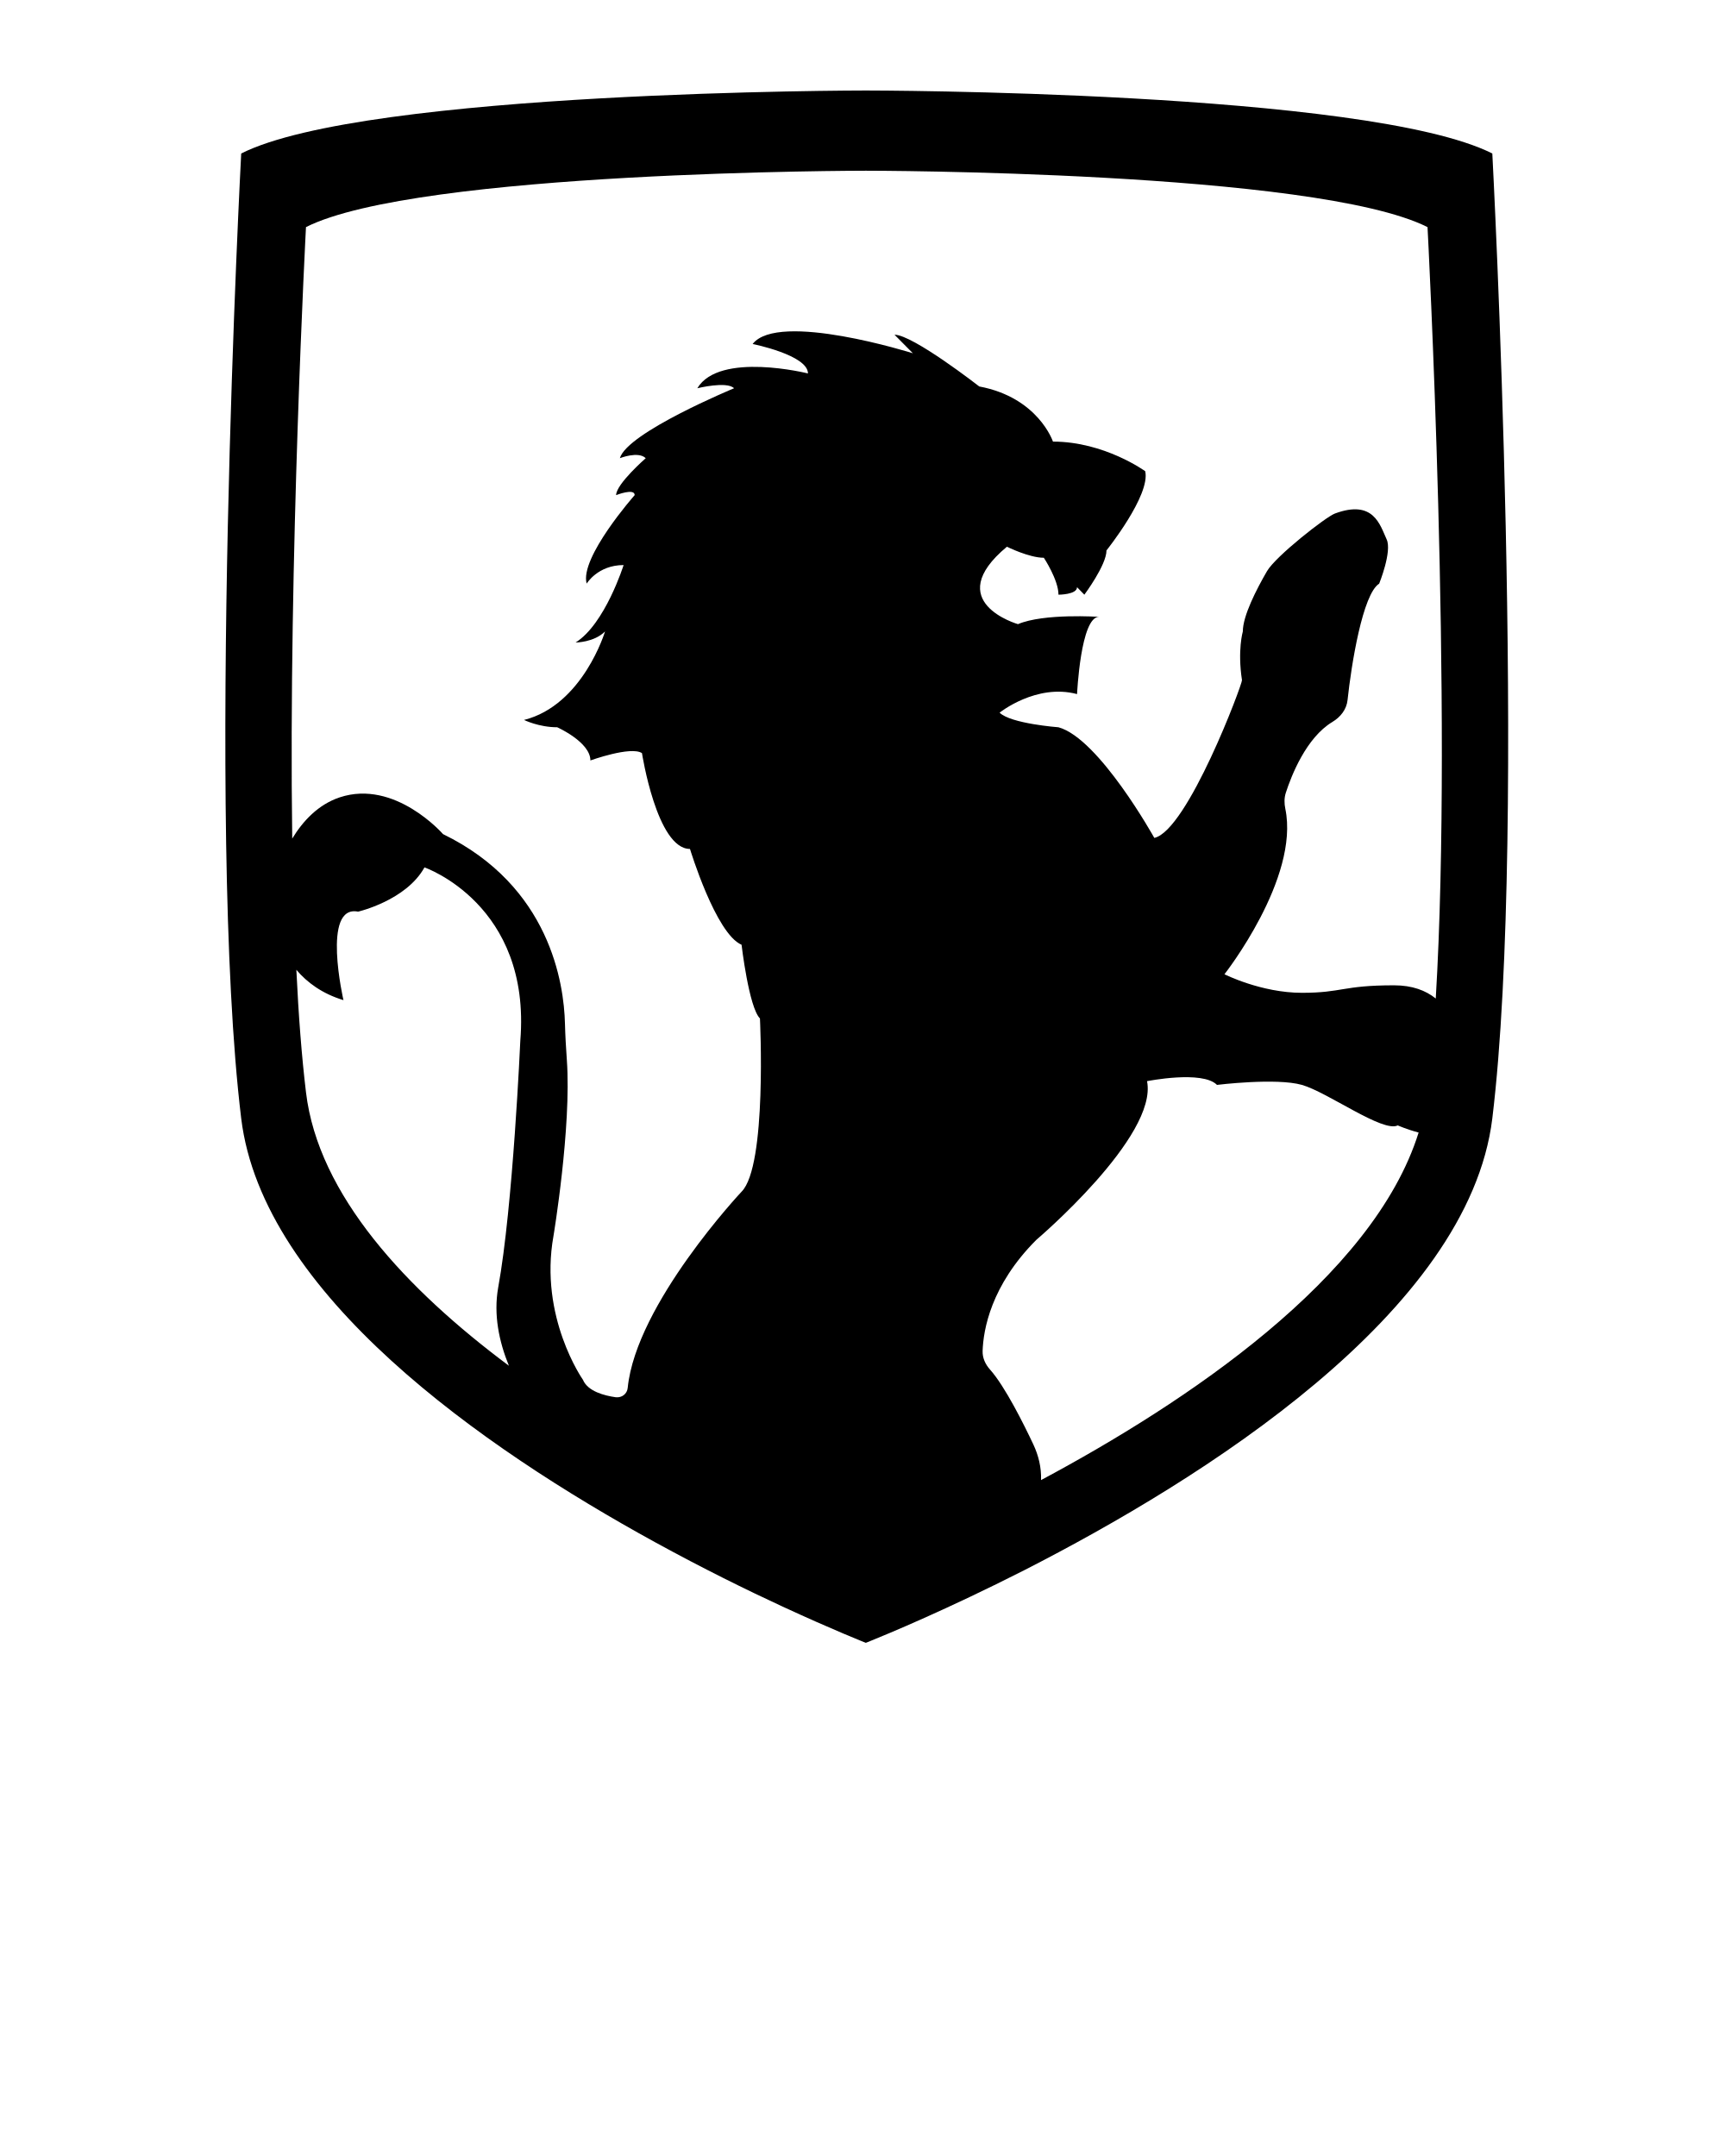
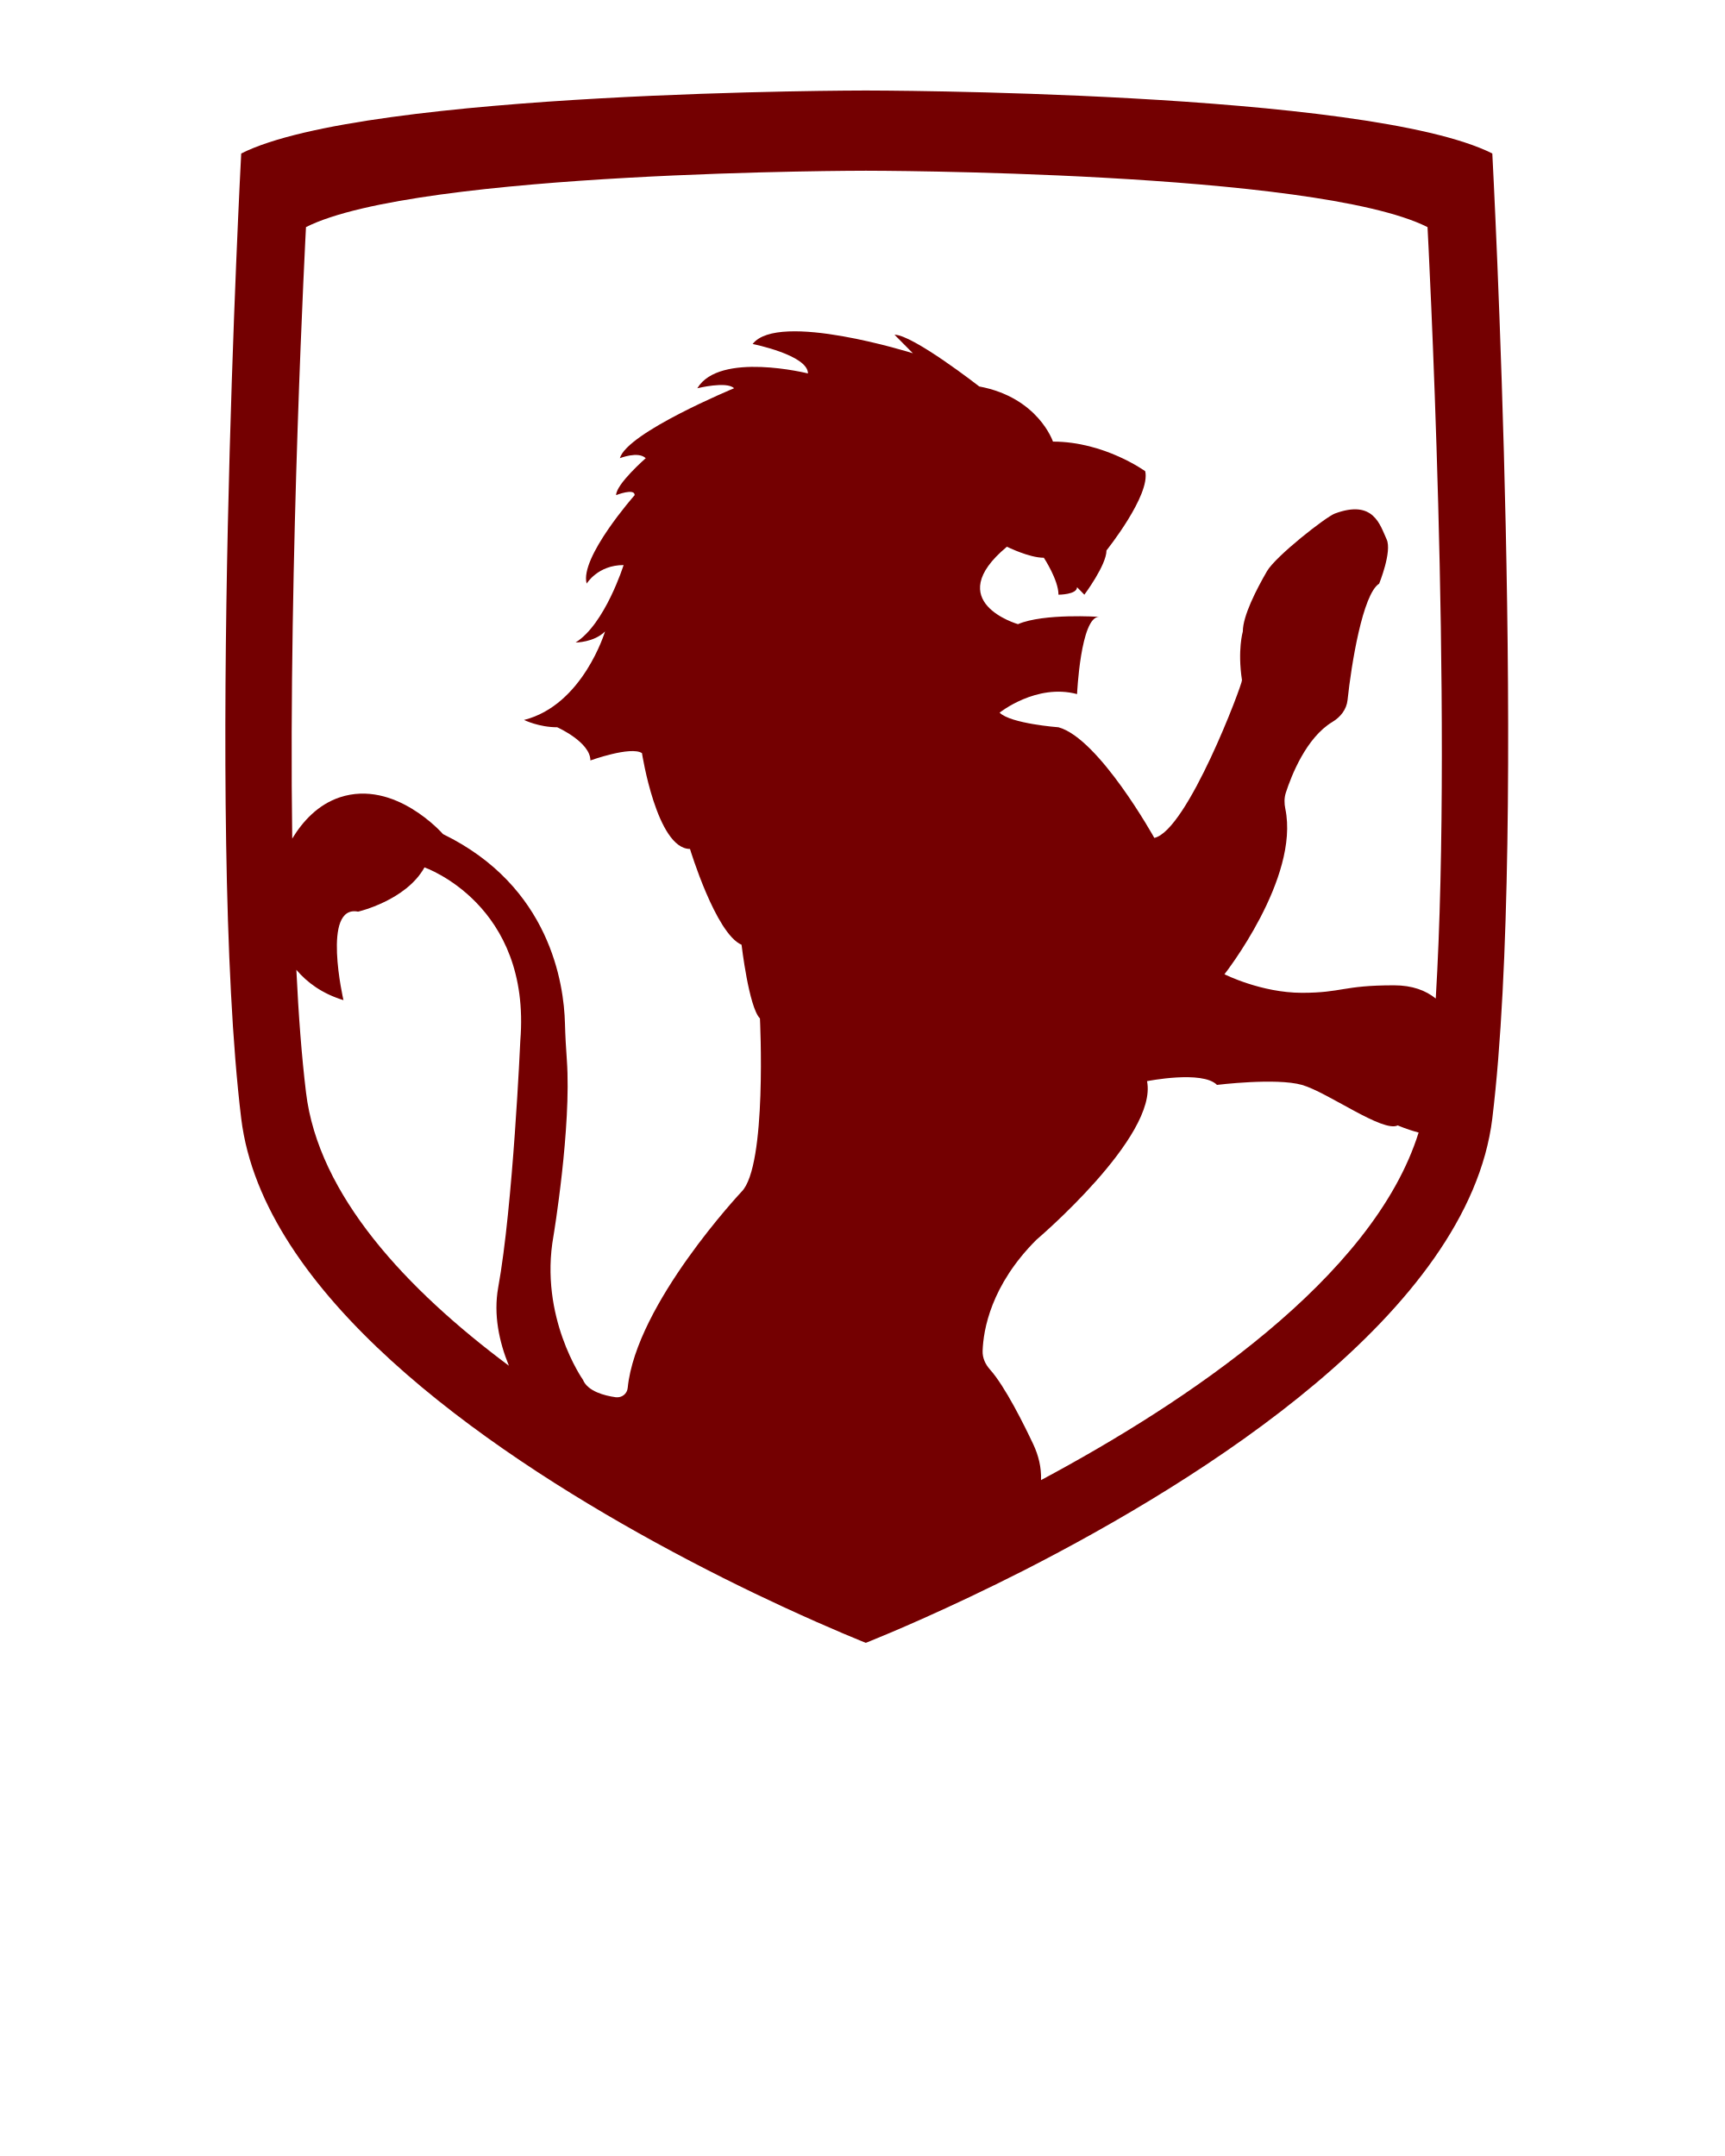
- <svg xmlns="http://www.w3.org/2000/svg" enable-background="new 0 0 100 100" viewBox="0 0 100 125">
+ <svg xmlns="http://www.w3.org/2000/svg" fill="#740001" enable-background="new 0 0 100 100" viewBox="0 0 100 125">
  <path d="m86.511 8.899c-7.262-3.652-36.321-3.652-36.321-3.652s-28.966 0-36.207 3.652c0 0-2.069 38.917 0 55.945 1.241 10.19 13.976 19.076 23.99 24.569 2.772 1.521 5.338 2.783 7.397 3.734 2.928 1.355 4.821 2.1 4.821 2.1s.093-.031.259-.103c.952-.383 4.448-1.831 8.928-4.107 10.292-5.255 25.757-14.927 27.133-26.193 2.069-17.028 0-55.945 0-55.945zm-56.348 51.435s-.424 9.621-1.283 14.317c-.279 1.572.052 3.135.621 4.531-5.948-4.438-11.048-9.89-11.762-15.848-.248-2.059-.434-4.469-.559-7.107.621.735 1.5 1.386 2.731 1.759 0 0-1.283-5.555.848-5.131 0 0 2.783-.641 3.848-2.565.001-.001 6.197 2.14 5.556 10.044zm30.186 25.479c0-.005 0-.011.001-.016.025-.713-.146-1.415-.45-2.06-.521-1.108-1.636-3.36-2.508-4.334-.269-.3-.443-.674-.429-1.077.04-1.212.473-3.802 3.118-6.446 0 0 7.055-5.99 6.414-9.197 0 0 3.207-.641 4.055.217 0 0 3.424-.424 4.924 0 1.49.424 4.697 2.783 5.555 2.348 0 0 .538.238 1.21.414-2.638 8.441-13.531 15.682-21.89 20.151zm22.883-27.921c-.579-.466-1.355-.766-2.421-.766-2.99 0-2.99.435-5.338.435-2.359 0-4.49-1.076-4.49-1.076s4.369-5.562 3.528-9.596c-.064-.309-.068-.624.029-.925.318-.983 1.175-3.191 2.701-4.108.47-.282.82-.723.878-1.269.218-2.054.877-6.151 1.833-6.748 0 0 .757-1.867.434-2.566-.387-.839-.752-2.332-3-1.5-.523.194-3.433 2.473-3.938 3.344-.619 1.068-1.4 2.594-1.4 3.494 0 0-.316 1.081-.049 2.823.031.204-3.158 8.721-5.082 9.146 0 0-3.207-5.772-5.555-6.414 0 0-2.772-.207-3.414-.848 0 0 2.131-1.707 4.49-1.076 0 0 .207-4.479 1.272-4.479 0 0-3.197-.217-4.697.424 0 0-4.49-1.283-.641-4.49 0 0 1.283.641 2.141.641 0 0 .848 1.283.848 2.141 0 0 1.076 0 1.076-.435l.424.435s1.283-1.717 1.283-2.566c0 0 2.565-3.207 2.245-4.593 0 0-2.359-1.717-5.348-1.717 0 0-.848-2.555-4.272-3.197 0 0-3.848-3-4.914-3l1.066 1.076s-7.8-2.462-9.29-.538c0 0 3.207.641 3.207 1.707 0 0-5.131-1.283-6.414.859 0 0 1.707-.424 2.131 0 0 0-6.197 2.565-6.621 4.055 0 0 1.066-.424 1.5 0 0 0-1.717 1.5-1.717 2.141 0 0 1.076-.424 1.076 0 0 0-3.207 3.631-2.783 5.131 0 0 .641-1.076 2.141-1.076 0 0-1.076 3.424-2.783 4.49 0 0 1.066 0 1.707-.641 0 0-1.283 4.272-4.697 5.131 0 0 .859.424 1.924.424 0 0 1.924.859 1.924 1.924 0 0 2.348-.848 2.99-.424 0 0 .859 5.555 2.783 5.555 0 0 1.49 4.914 2.99 5.555 0 0 .424 3.631 1.066 4.272 0 0 .424 8.555-1.066 10.045 0 0-6.114 6.507-6.6 11.369-.031.352-.341.59-.693.548-.662-.093-1.624-.341-1.903-1.014 0 0-2.555-3.631-1.707-8.338 0 0 1.051-6.308.775-10.197-.05-.709-.092-1.417-.11-2.128-.058-2.287-.859-7.949-7.068-10.972 0 0-2.783-3.197-5.99-2.131-1.241.414-2.131 1.366-2.752 2.39-.228-16.169.797-35.452.797-35.452 6.486-3.269 32.462-3.269 32.462-3.269s26.048 0 32.555 3.269c.001.005 1.491 27.905.477 44.725z" />
</svg>
